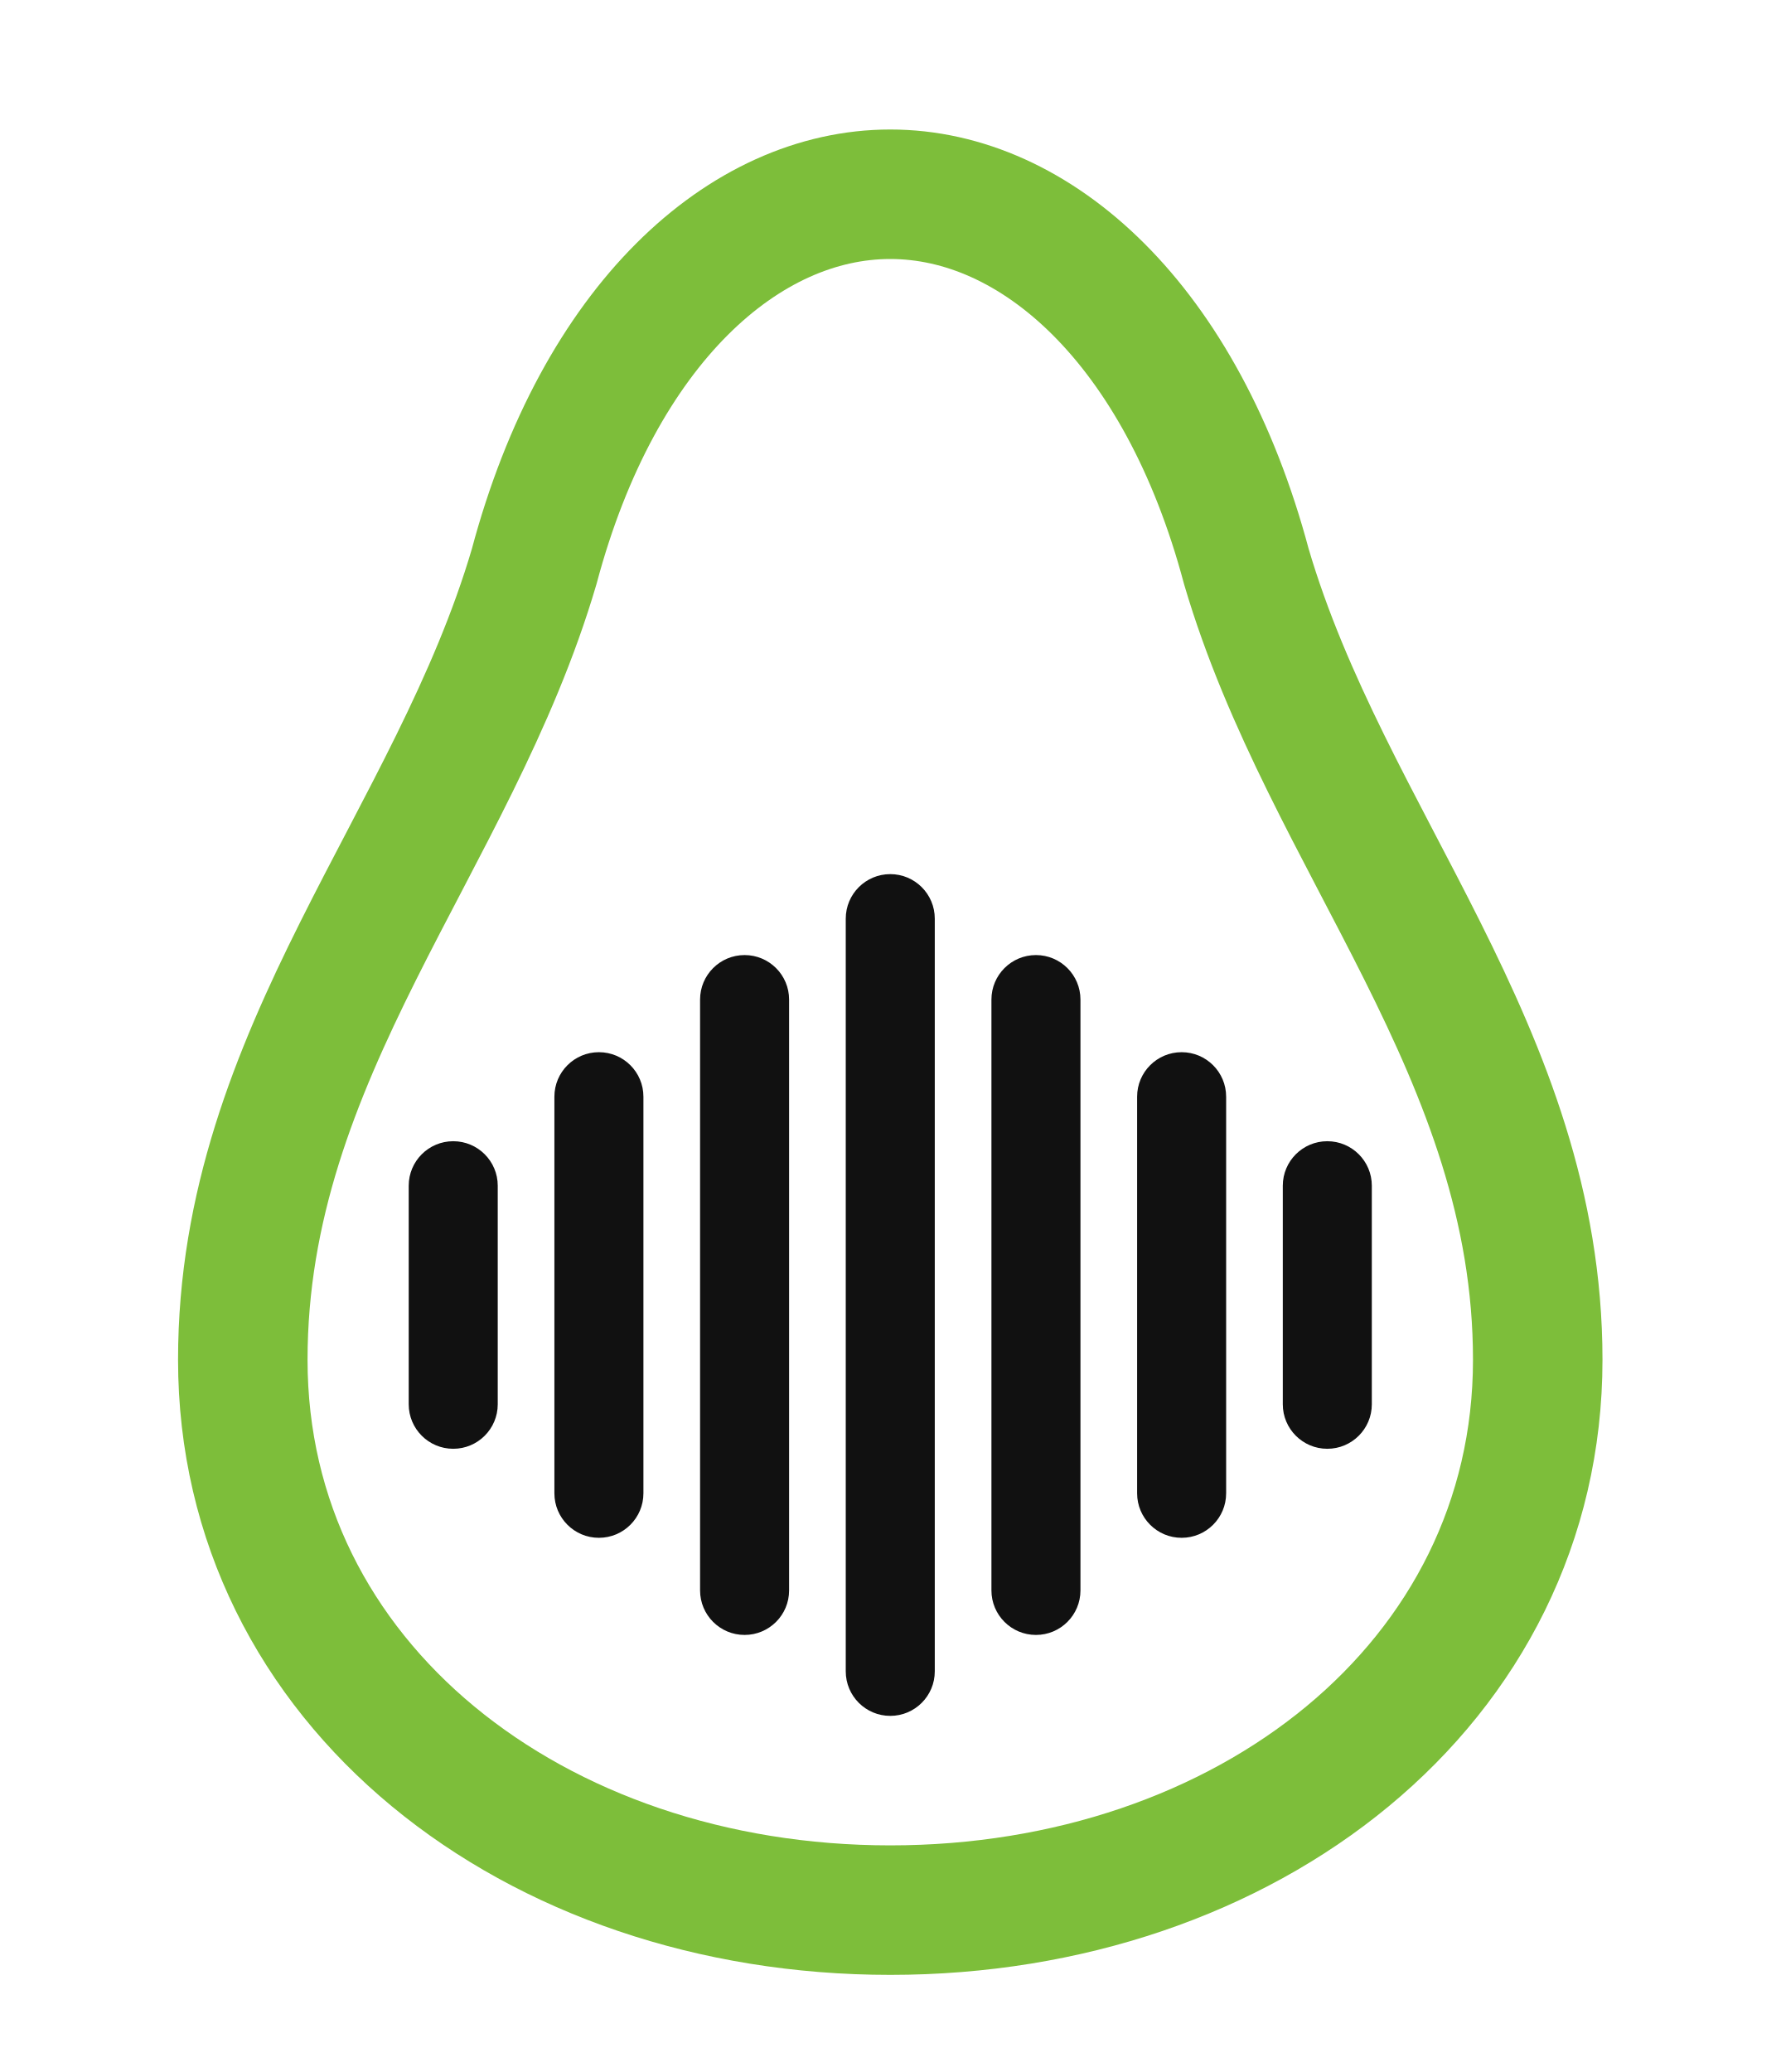
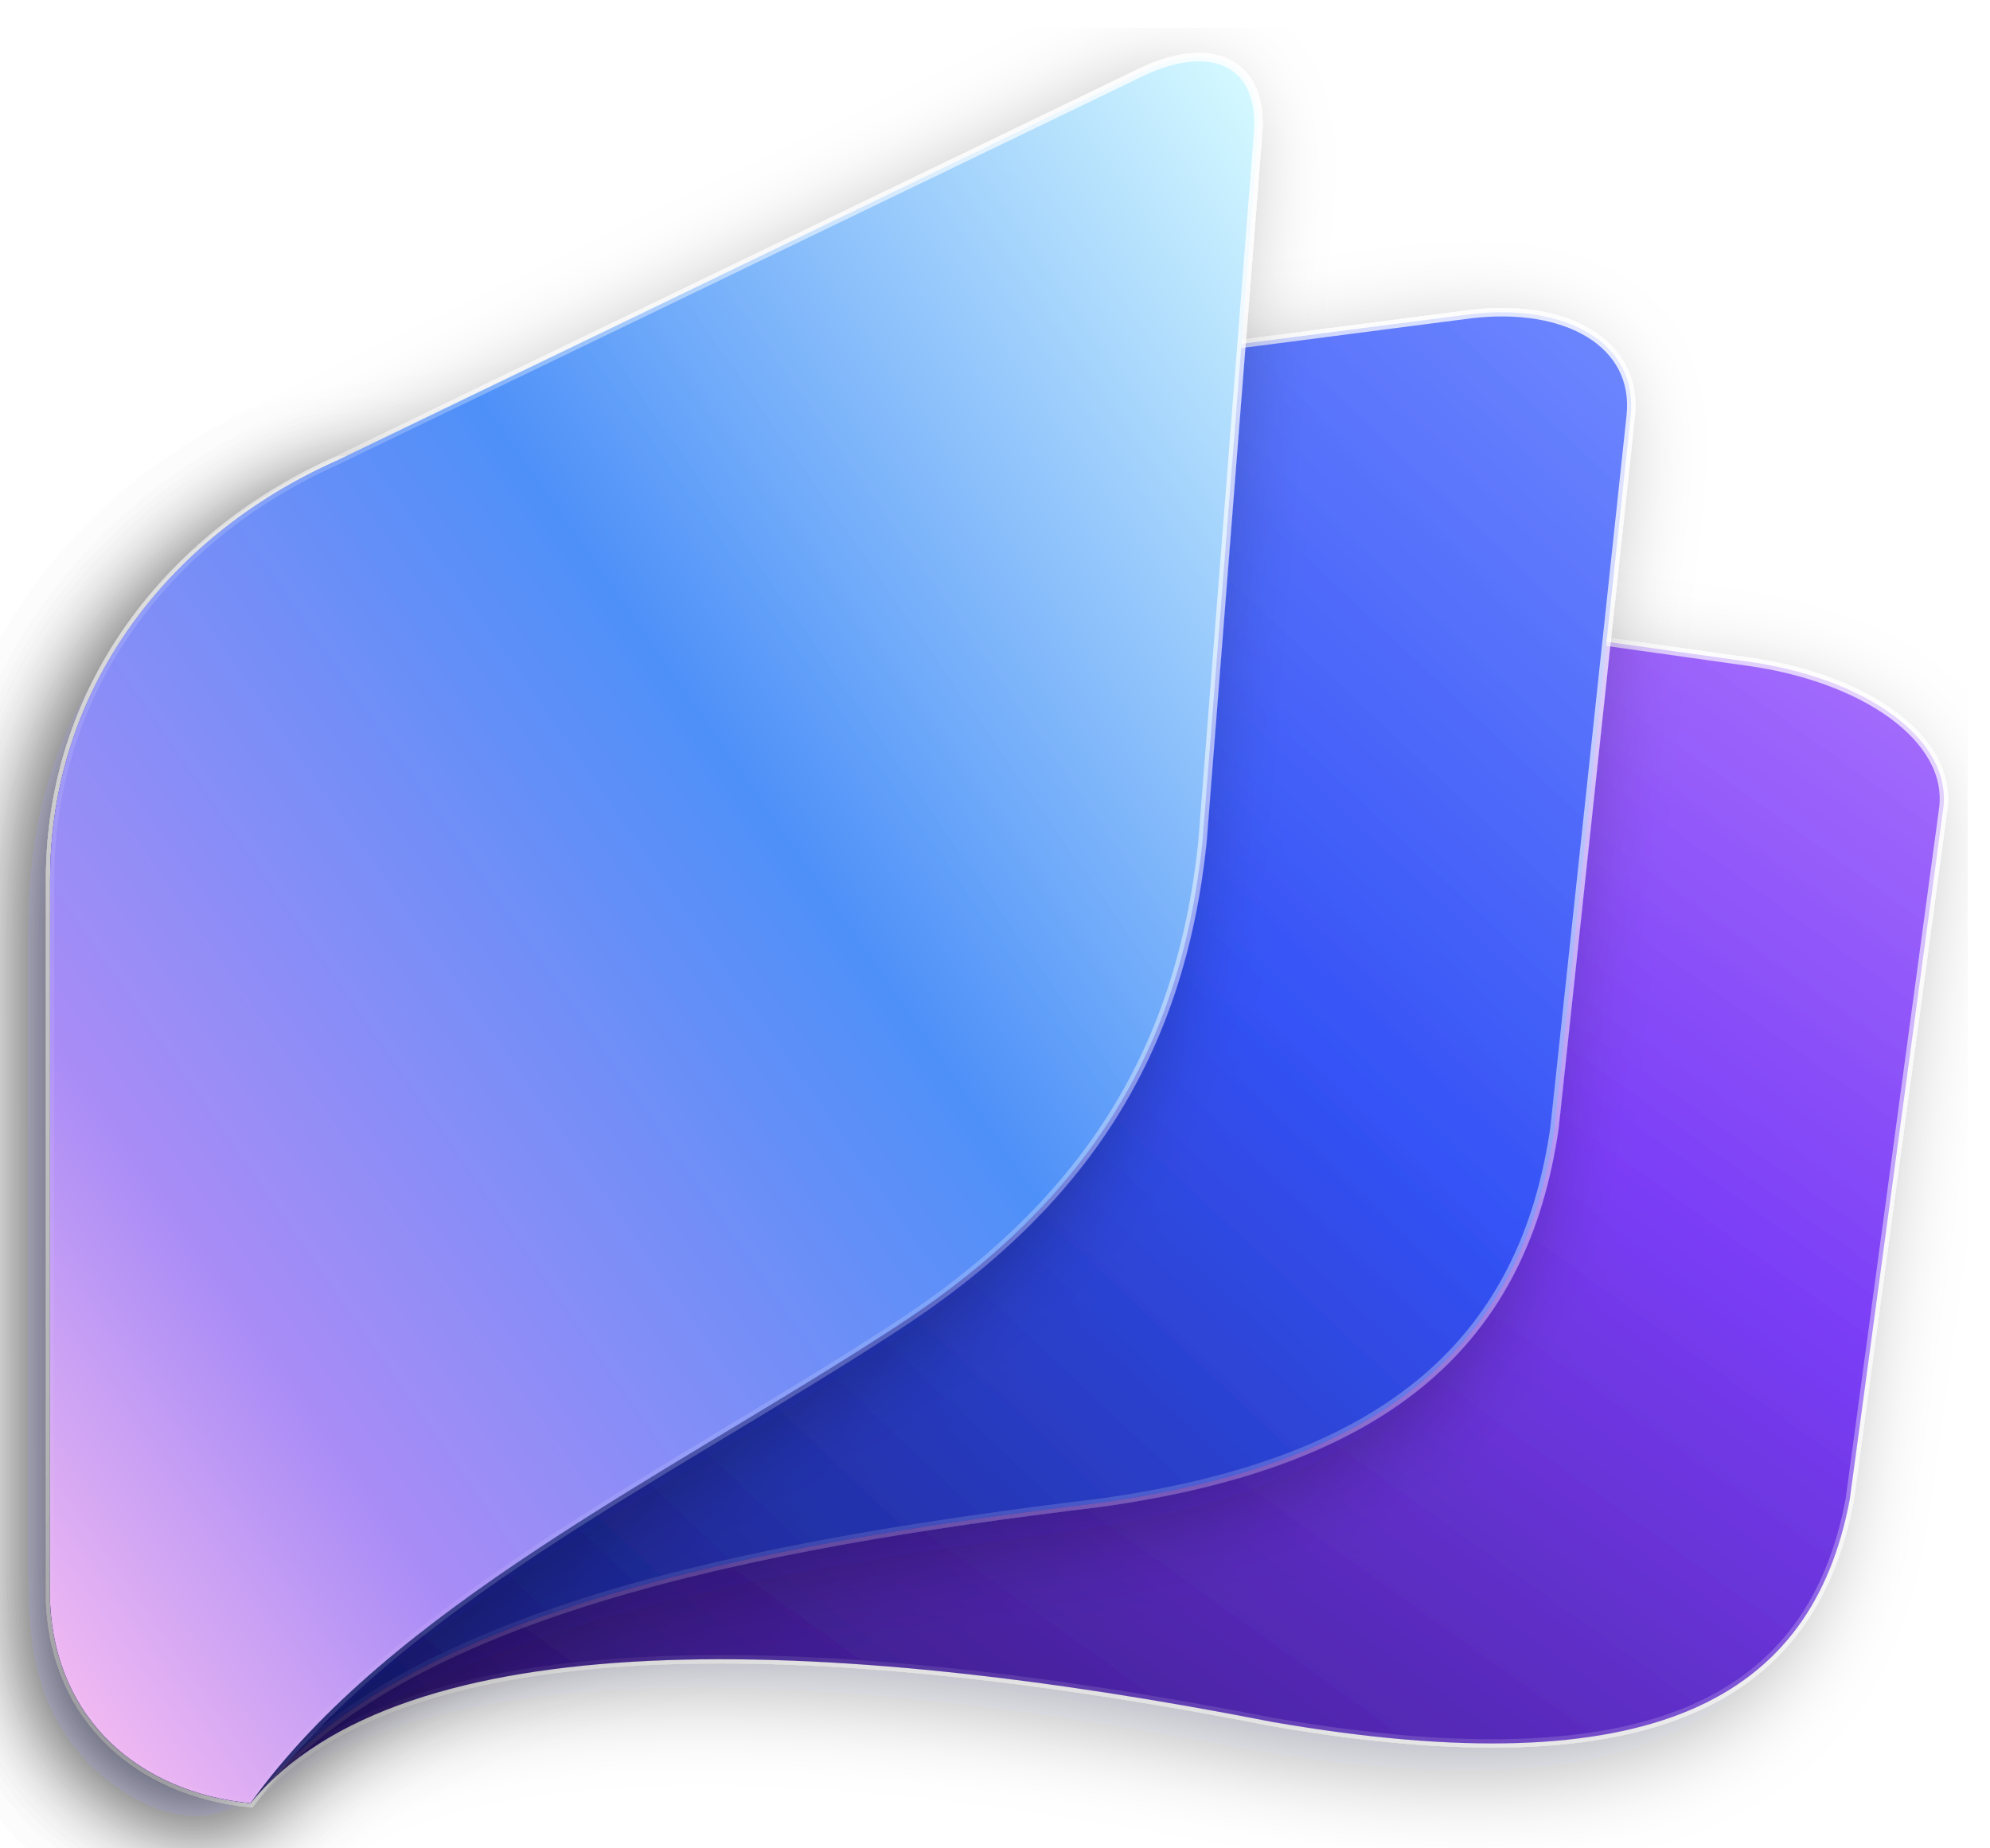
- <svg xmlns="http://www.w3.org/2000/svg" viewBox="0 0 220 256" fill="none" role="img" aria-label="Jotva">
-   <path d="M110 24 C 92 24 74 40 66 70 C 56 104 30 130 30 168 C 30 208 66 236 110 236 C 154 236 190 208 190 168 C 190 130 164 104 154 70 C 146 40 128 24 110 24 Z" fill="none" stroke="#7DBE3A" stroke-width="16" stroke-linejoin="round" stroke-linecap="round" />
-   <g fill="#111111">
-     <rect x="50.5" y="141" width="11" height="38" rx="5.5" />
-     <rect x="68.5" y="130" width="11" height="60" rx="5.5" />
-     <rect x="86.5" y="118" width="11" height="84" rx="5.5" />
-     <rect x="104.5" y="108" width="11" height="104" rx="5.5" />
-     <rect x="122.5" y="118" width="11" height="84" rx="5.5" />
-     <rect x="140.5" y="130" width="11" height="60" rx="5.5" />
-     <rect x="158.5" y="141" width="11" height="38" rx="5.5" />
-   </g>
+ <svg xmlns="http://www.w3.org/2000/svg" viewBox="-90 -648 715 664" role="img" aria-label="Jotva">
+   <defs>
+     <linearGradient id="f" x1="1" y1="0" x2="0" y2="1">
+       <stop offset="0" stop-color="#d8fcff" />
+       <stop offset=".42" stop-color="#4e90f8" />
+       <stop offset=".78" stop-color="#a98cf6" />
+       <stop offset="1" stop-color="#ffc2f1" />
+     </linearGradient>
+     <linearGradient id="m" x1="1" y1="0" x2="0" y2="1">
+       <stop offset="0" stop-color="#6f88ff" />
+       <stop offset=".35" stop-color="#3452f6" />
+       <stop offset="1" stop-color="#110d55" />
+     </linearGradient>
+     <linearGradient id="b" x1="1" y1="0" x2="0" y2="1">
+       <stop offset="0" stop-color="#b27dff" />
+       <stop offset=".35" stop-color="#7a3df6" />
+       <stop offset="1" stop-color="#1b0b52" />
+     </linearGradient>
+     <linearGradient id="rim" x1="1" y1="0" x2="0" y2="1">
+       <stop offset="0" stop-color="#fff" stop-opacity=".85" />
+       <stop offset=".5" stop-color="#fff" stop-opacity=".18" />
+       <stop offset="1" stop-color="#fff" stop-opacity="0" />
+     </linearGradient>
+     <filter id="sh" x="-30%" y="-30%" width="160%" height="160%">
+       <feDropShadow dx="-8" dy="10" stdDeviation="16" flood-color="#03021a" flood-opacity="0.3" />
+     </filter>
+   </defs>
+   <path d="M0.0,0.0 C-40.0,-4.0 -70.0,-30.0 -72.0,-72.0 L-72.0,-332.0 C-72.0,-400.0 -30.0,-455.0 31.3,-481.5 L537.6,-410.3 C579.6,-404.6 611.5,-382.7 608.2,-357.4 L574.6,-109.1 C561.1,-37.6 504.0,-5.5 367.2,-29.2 C205.8,-60.9 54.2,-65.8 0.0,0.0 Z" fill="url(#b)" stroke="url(#rim)" stroke-width="3" filter="url(#sh)" />
+   <path d="M0.0,0.0 C-40.0,-4.0 -70.0,-30.0 -72.0,-72.0 L-72.0,-332.0 C-72.0,-400.0 -30.0,-455.0 30.7,-482.3 L438.4,-535.1 C472.7,-539.2 498.7,-524.7 495.9,-498.5 L468.5,-242.5 C457.6,-167.9 411.0,-122.5 304.7,-107.9 C180.3,-92.9 52.3,-68.2 0.0,0.0 Z" fill="url(#m)" stroke="url(#rim)" stroke-width="3" filter="url(#sh)" />
+   <path d="M0.0,0.0 C-40.0,-4.0 -70.0,-30.0 -72.0,-72.0 L-72.0,-332.0 C-72.0,-400.0 -30.0,-455.0 30.0,-482.0 L320.0,-622.0 C345.0,-634.0 364.0,-626.0 362.0,-600.0 L342.0,-345.0 C334.0,-270.0 300.0,-215.0 230.0,-170.0 C150.0,-118.0 50.0,-70.0 0.0,0.0 Z" fill="url(#f)" stroke="url(#rim)" stroke-width="3" filter="url(#sh)" />
</svg>
